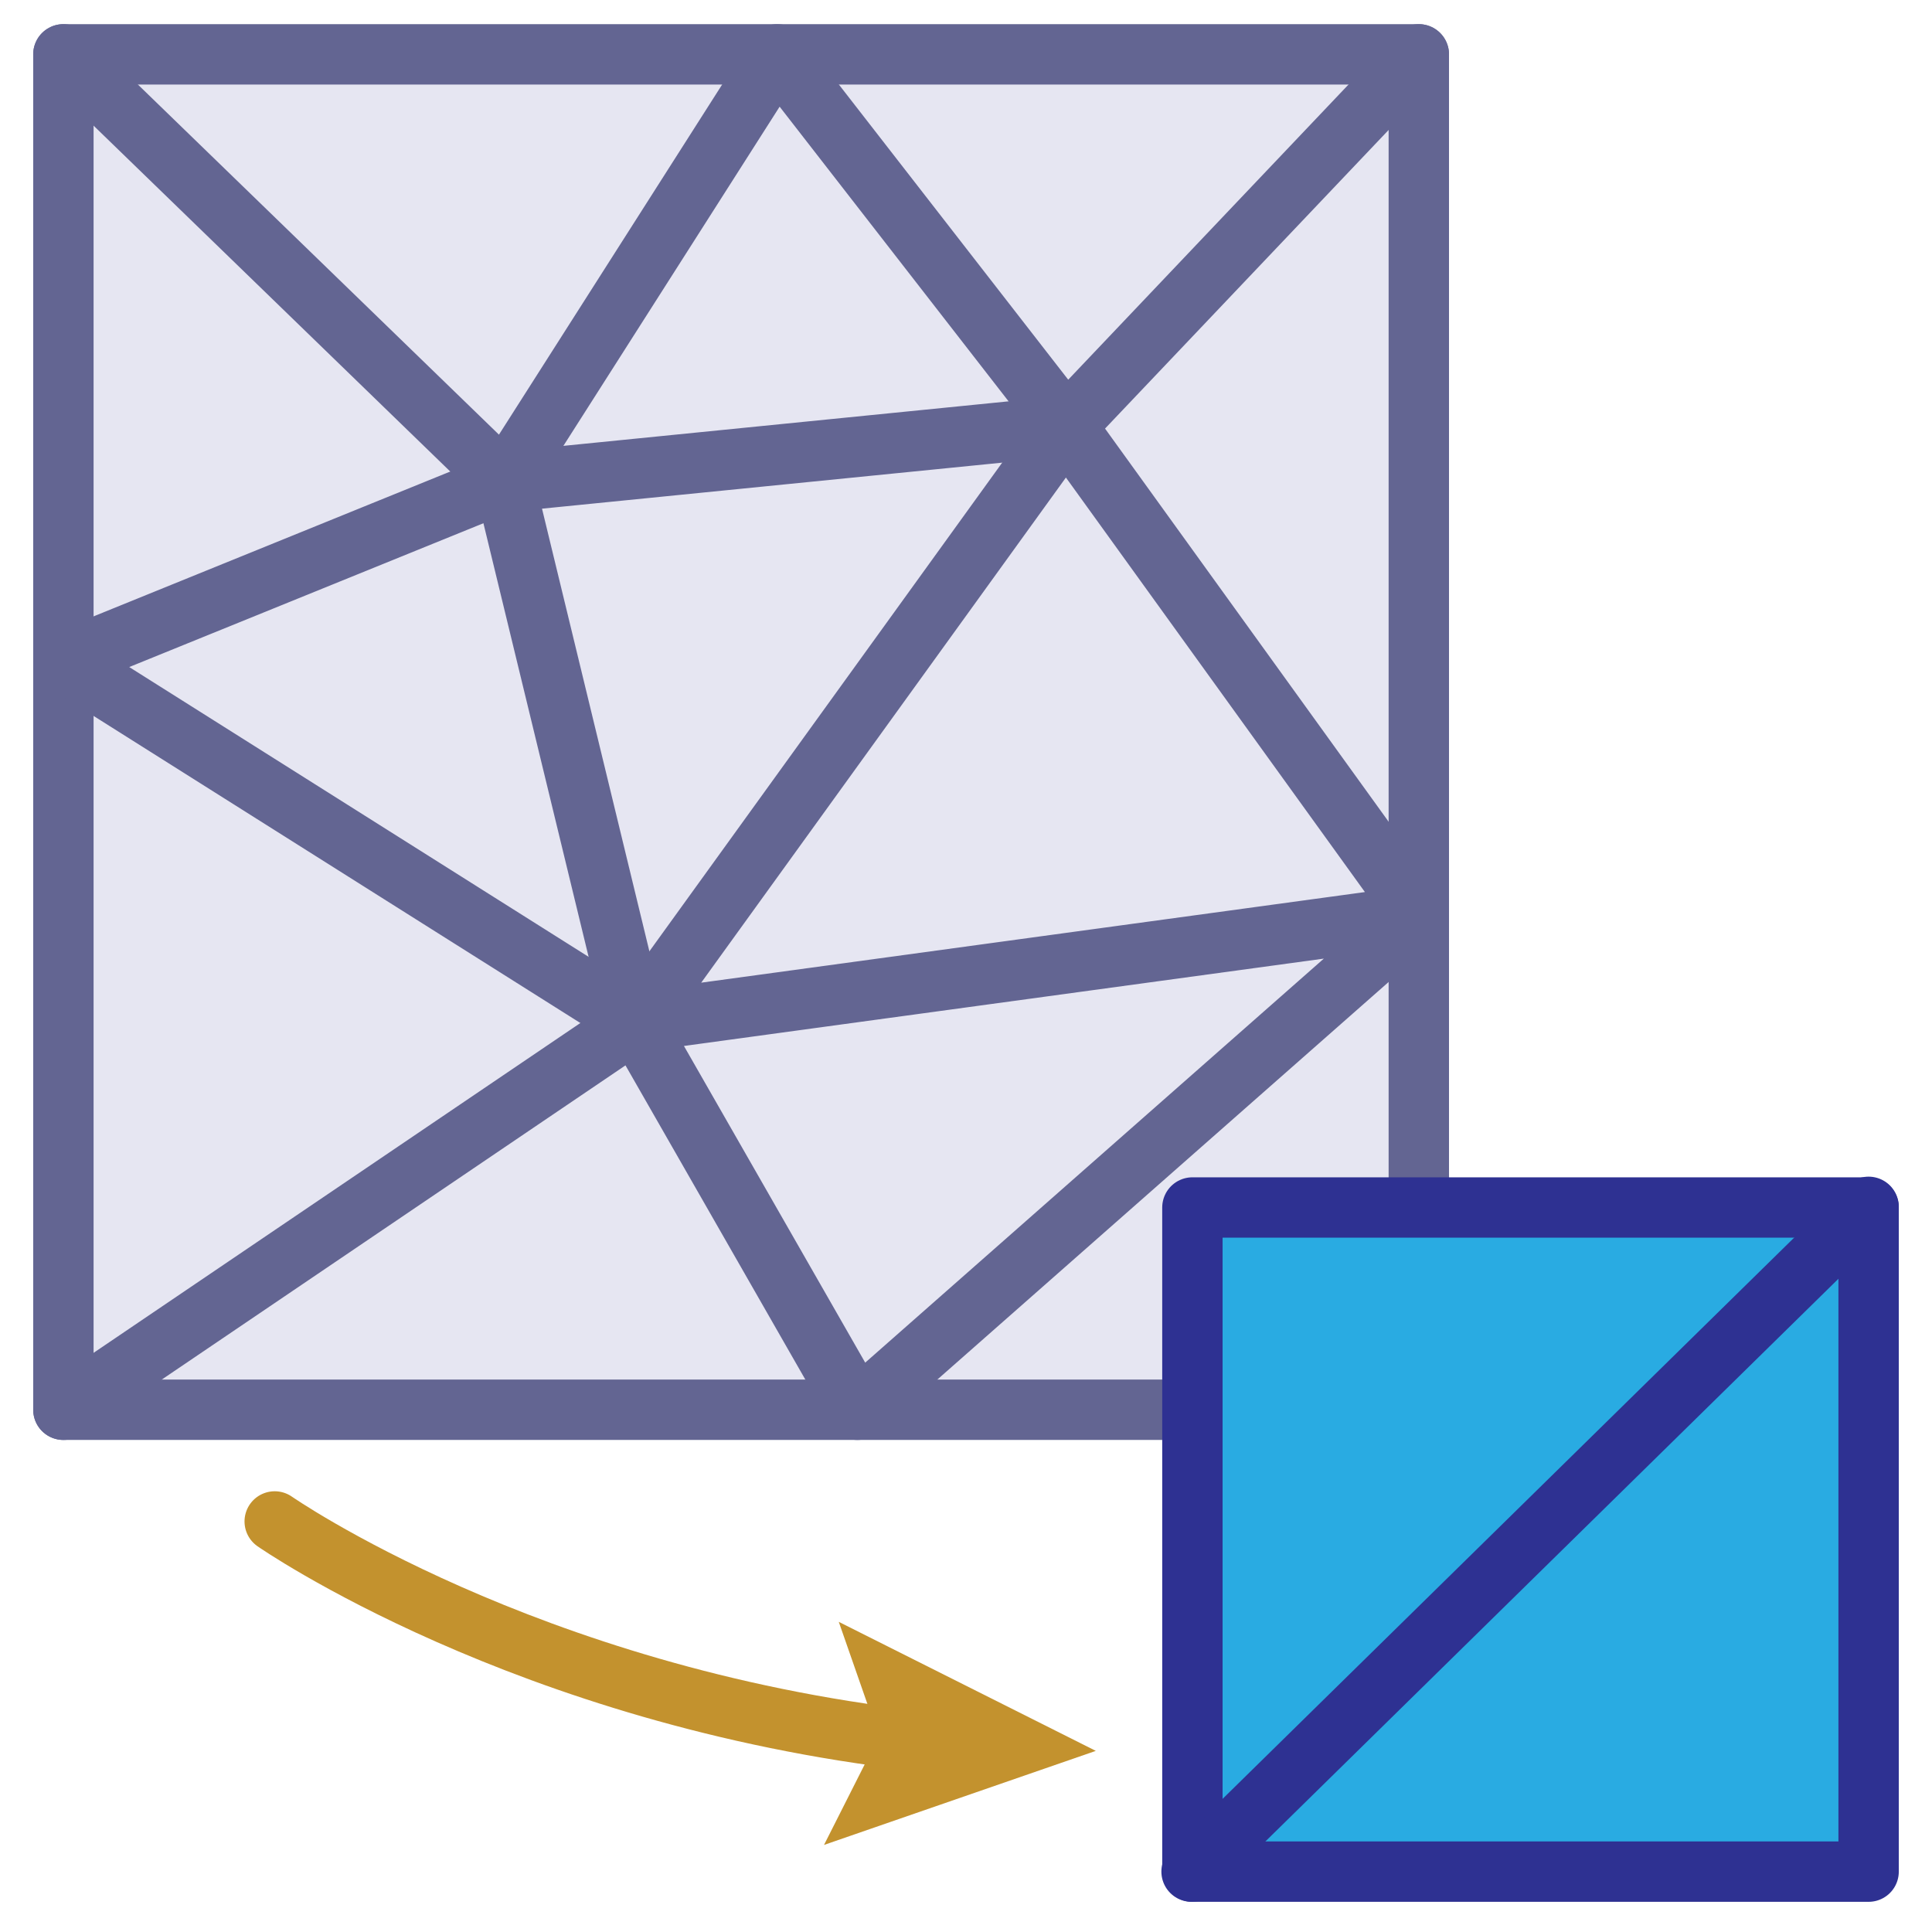
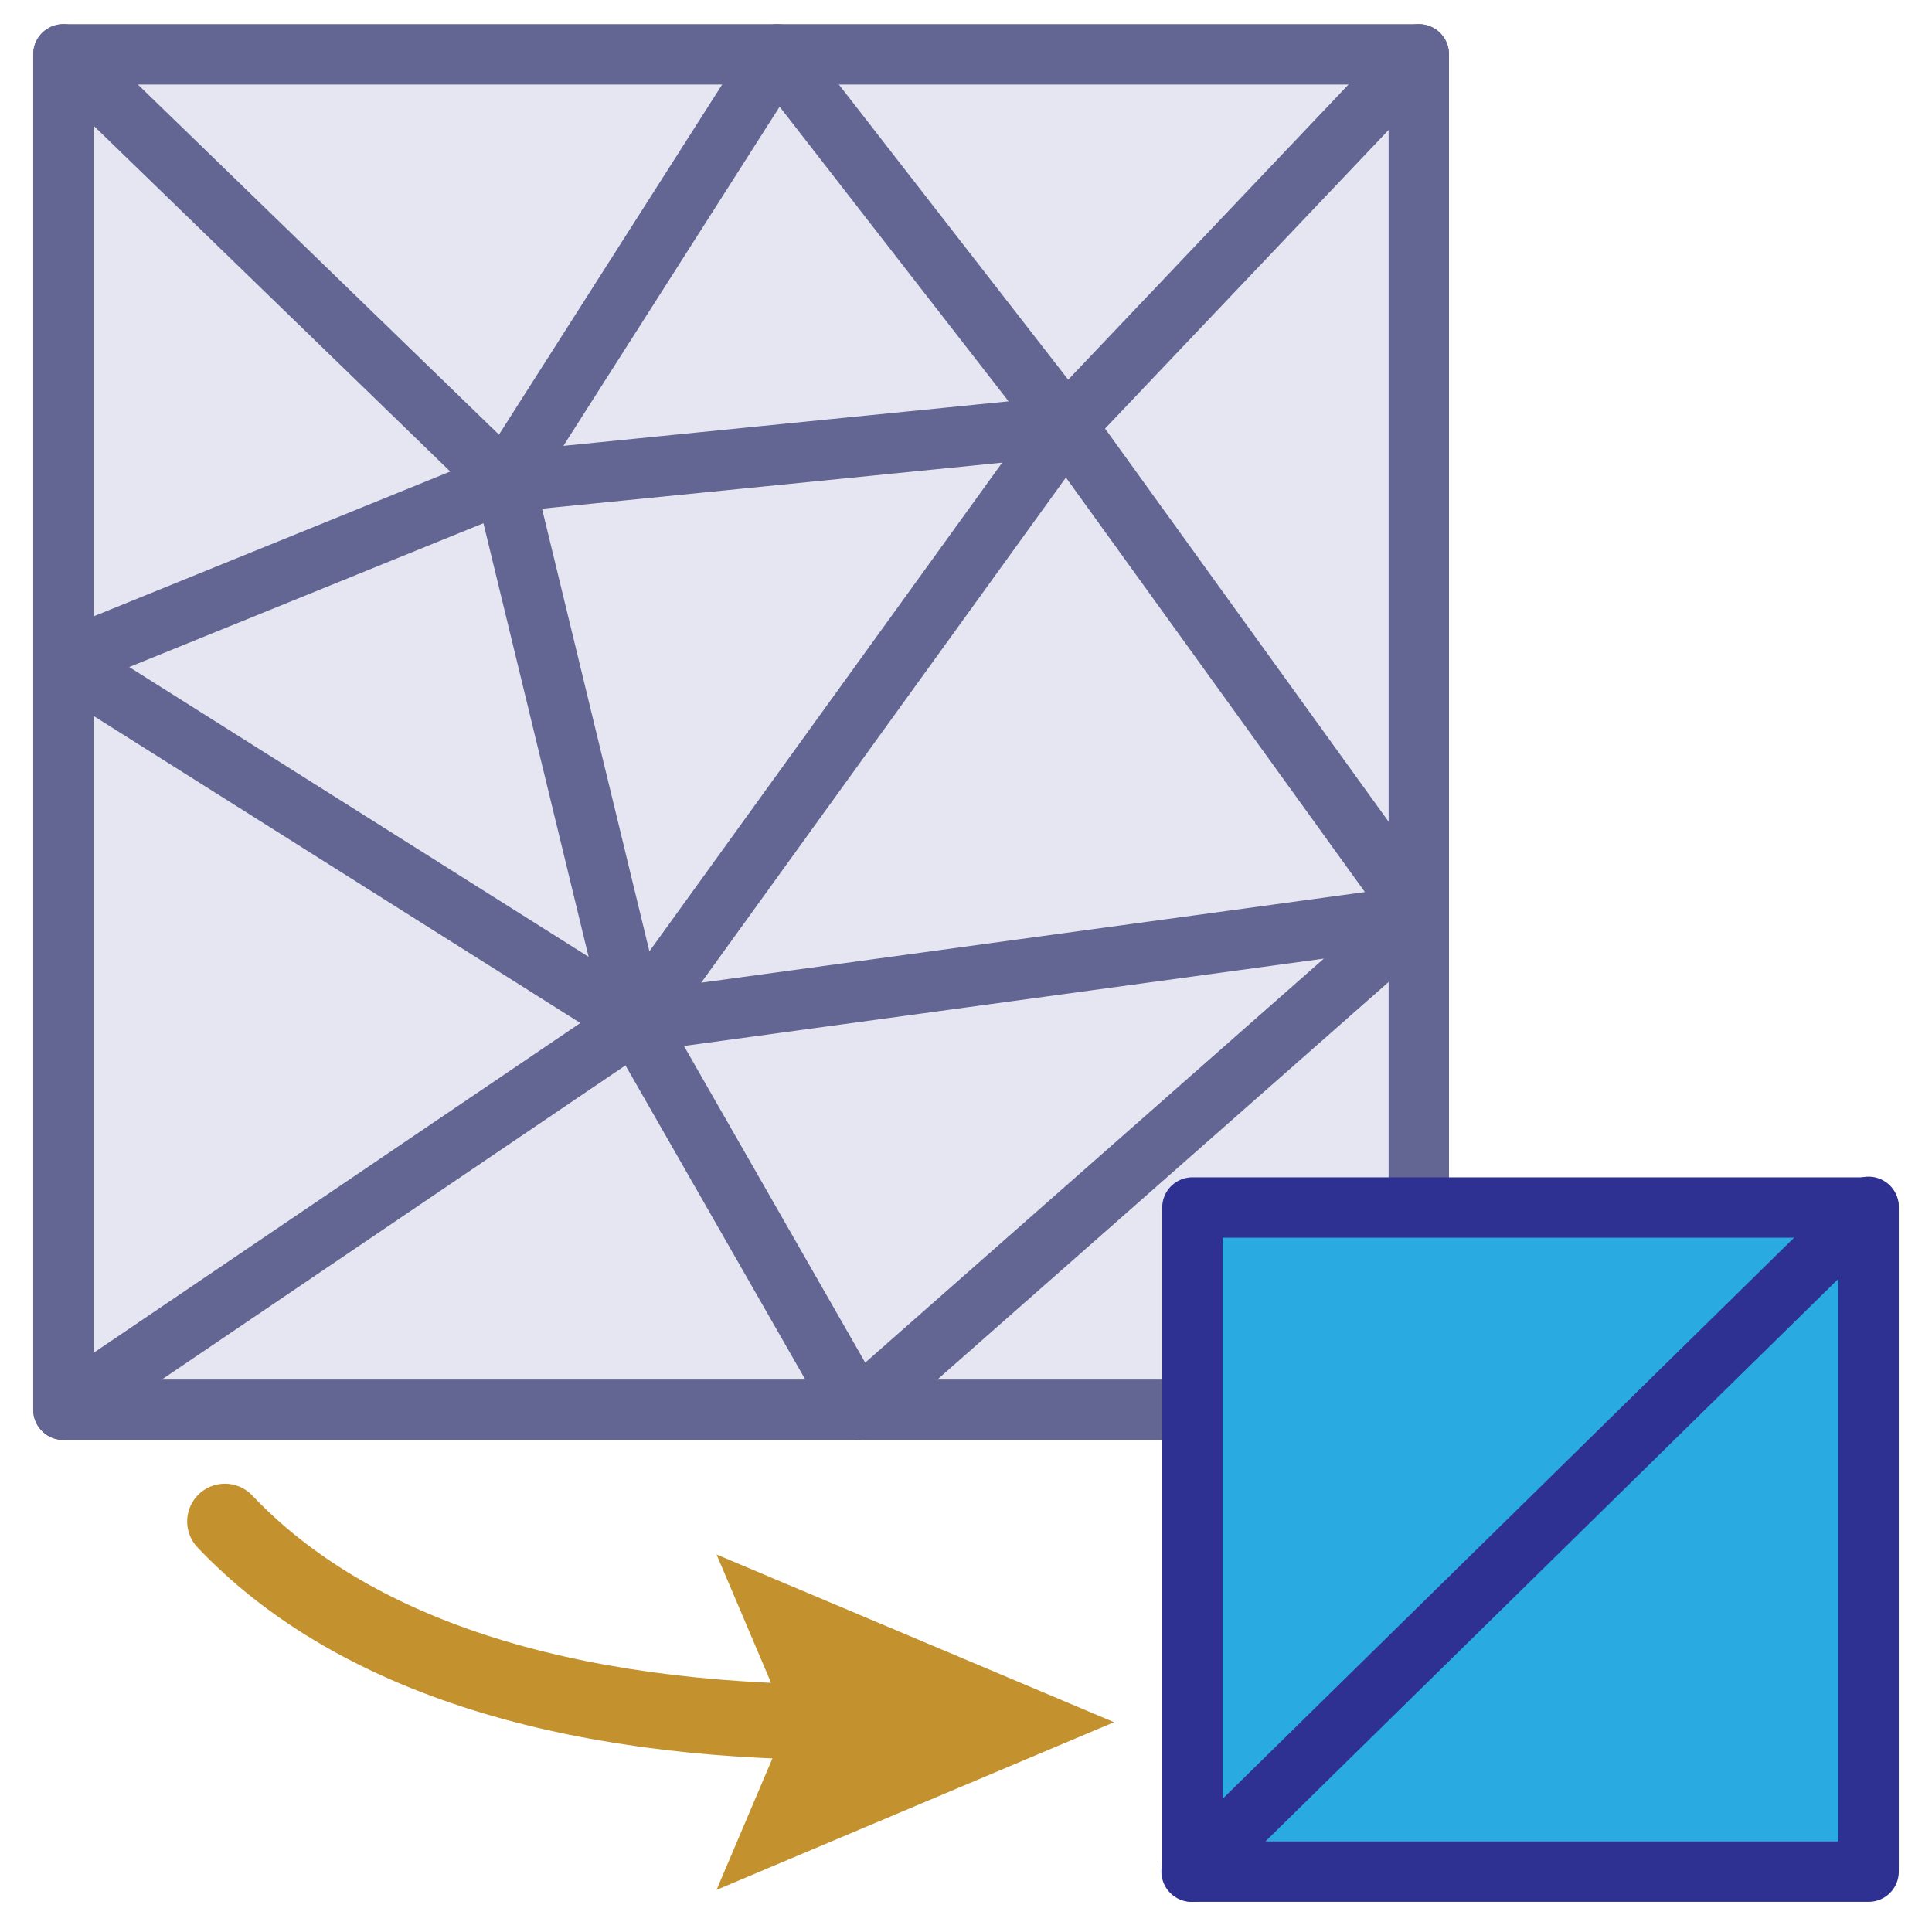
- <svg xmlns="http://www.w3.org/2000/svg" version="1.1" x="0px" y="0px" width="640px" height="640px" viewBox="0 0 640 640" enable-background="new 0 0 640 640" xml:space="preserve">
-   <g id="Layer_1">
+ <svg xmlns="http://www.w3.org/2000/svg" version="1.1" id="Layer_1" x="0px" y="0px" width="640px" height="640px" viewBox="0 0 640 640" enable-background="new 0 0 640 640" xml:space="preserve">
+   <g id="Layer_1_1_">
    <g>
      <rect x="21" y="18" fill="#E6E6F2" stroke="#636592" stroke-width="20" stroke-linecap="round" stroke-linejoin="round" stroke-miterlimit="10" width="449" height="449" />
      <polyline fill="none" stroke="#636592" stroke-width="20" stroke-linecap="round" stroke-linejoin="round" stroke-miterlimit="10" points="    21,18 167.124,159.696 210.519,338.588 21,467   " />
      <polyline fill="none" stroke="#636592" stroke-width="20" stroke-linecap="round" stroke-linejoin="round" stroke-miterlimit="10" points="    470,303.164 210.519,338.588 21,219.032 167.124,159.696 257.456,18 353.101,141.099 210.519,338.588 284.023,467 470,303.164     353.101,141.099 470,18   " />
      <line fill="none" stroke="#636592" stroke-width="20" stroke-linecap="round" stroke-linejoin="round" stroke-miterlimit="10" x1="167.124" y1="159.696" x2="353.101" y2="141.099" />
    </g>
  </g>
-   <g id="Layer_2">
-     <g>
-       <rect x="395" y="400" fill="#29ABE2" stroke="#2E3192" stroke-width="20" stroke-linecap="round" stroke-linejoin="round" stroke-miterlimit="10" width="224" height="220" />
-       <path fill="#29ABE2" stroke="#2E3192" stroke-width="20" stroke-linecap="round" stroke-linejoin="round" stroke-miterlimit="10" d="    M394.724,620L619,399.783L394.724,620z" />
-     </g>
+   <g>
+     <rect x="395" y="400" fill="#29ABE2" stroke="#2E3192" stroke-width="20" stroke-linecap="round" stroke-linejoin="round" stroke-miterlimit="10" width="224" height="220" />
+     <path fill="#29ABE2" stroke="#2E3192" stroke-width="20" stroke-linecap="round" stroke-linejoin="round" stroke-miterlimit="10" d="   M394.724,620L619,399.783L394.724,620z" />
+   </g>
+   <g>
    <g>
      <g>
-         <path fill="none" stroke="#C3922E" stroke-width="20" stroke-linecap="round" stroke-linejoin="round" d="M91,504     c0,0,82.975,57.854,212.395,72.608" />
+         <path fill="none" stroke="#C3922E" stroke-width="25" stroke-linecap="round" stroke-linejoin="round" d="M74.5,504     c41.26,43.5,111,66.5,205,66.5" />
        <g>
-           <polygon fill="#C3922E" points="272.964,611.158 291.106,575.245 277.852,537.257 363,580     " />
+           <polygon fill="#C3922E" points="237.371,626.047 260.97,570.5 237.371,514.953 369.046,570.5     " />
        </g>
      </g>
    </g>
  </g>
</svg>
